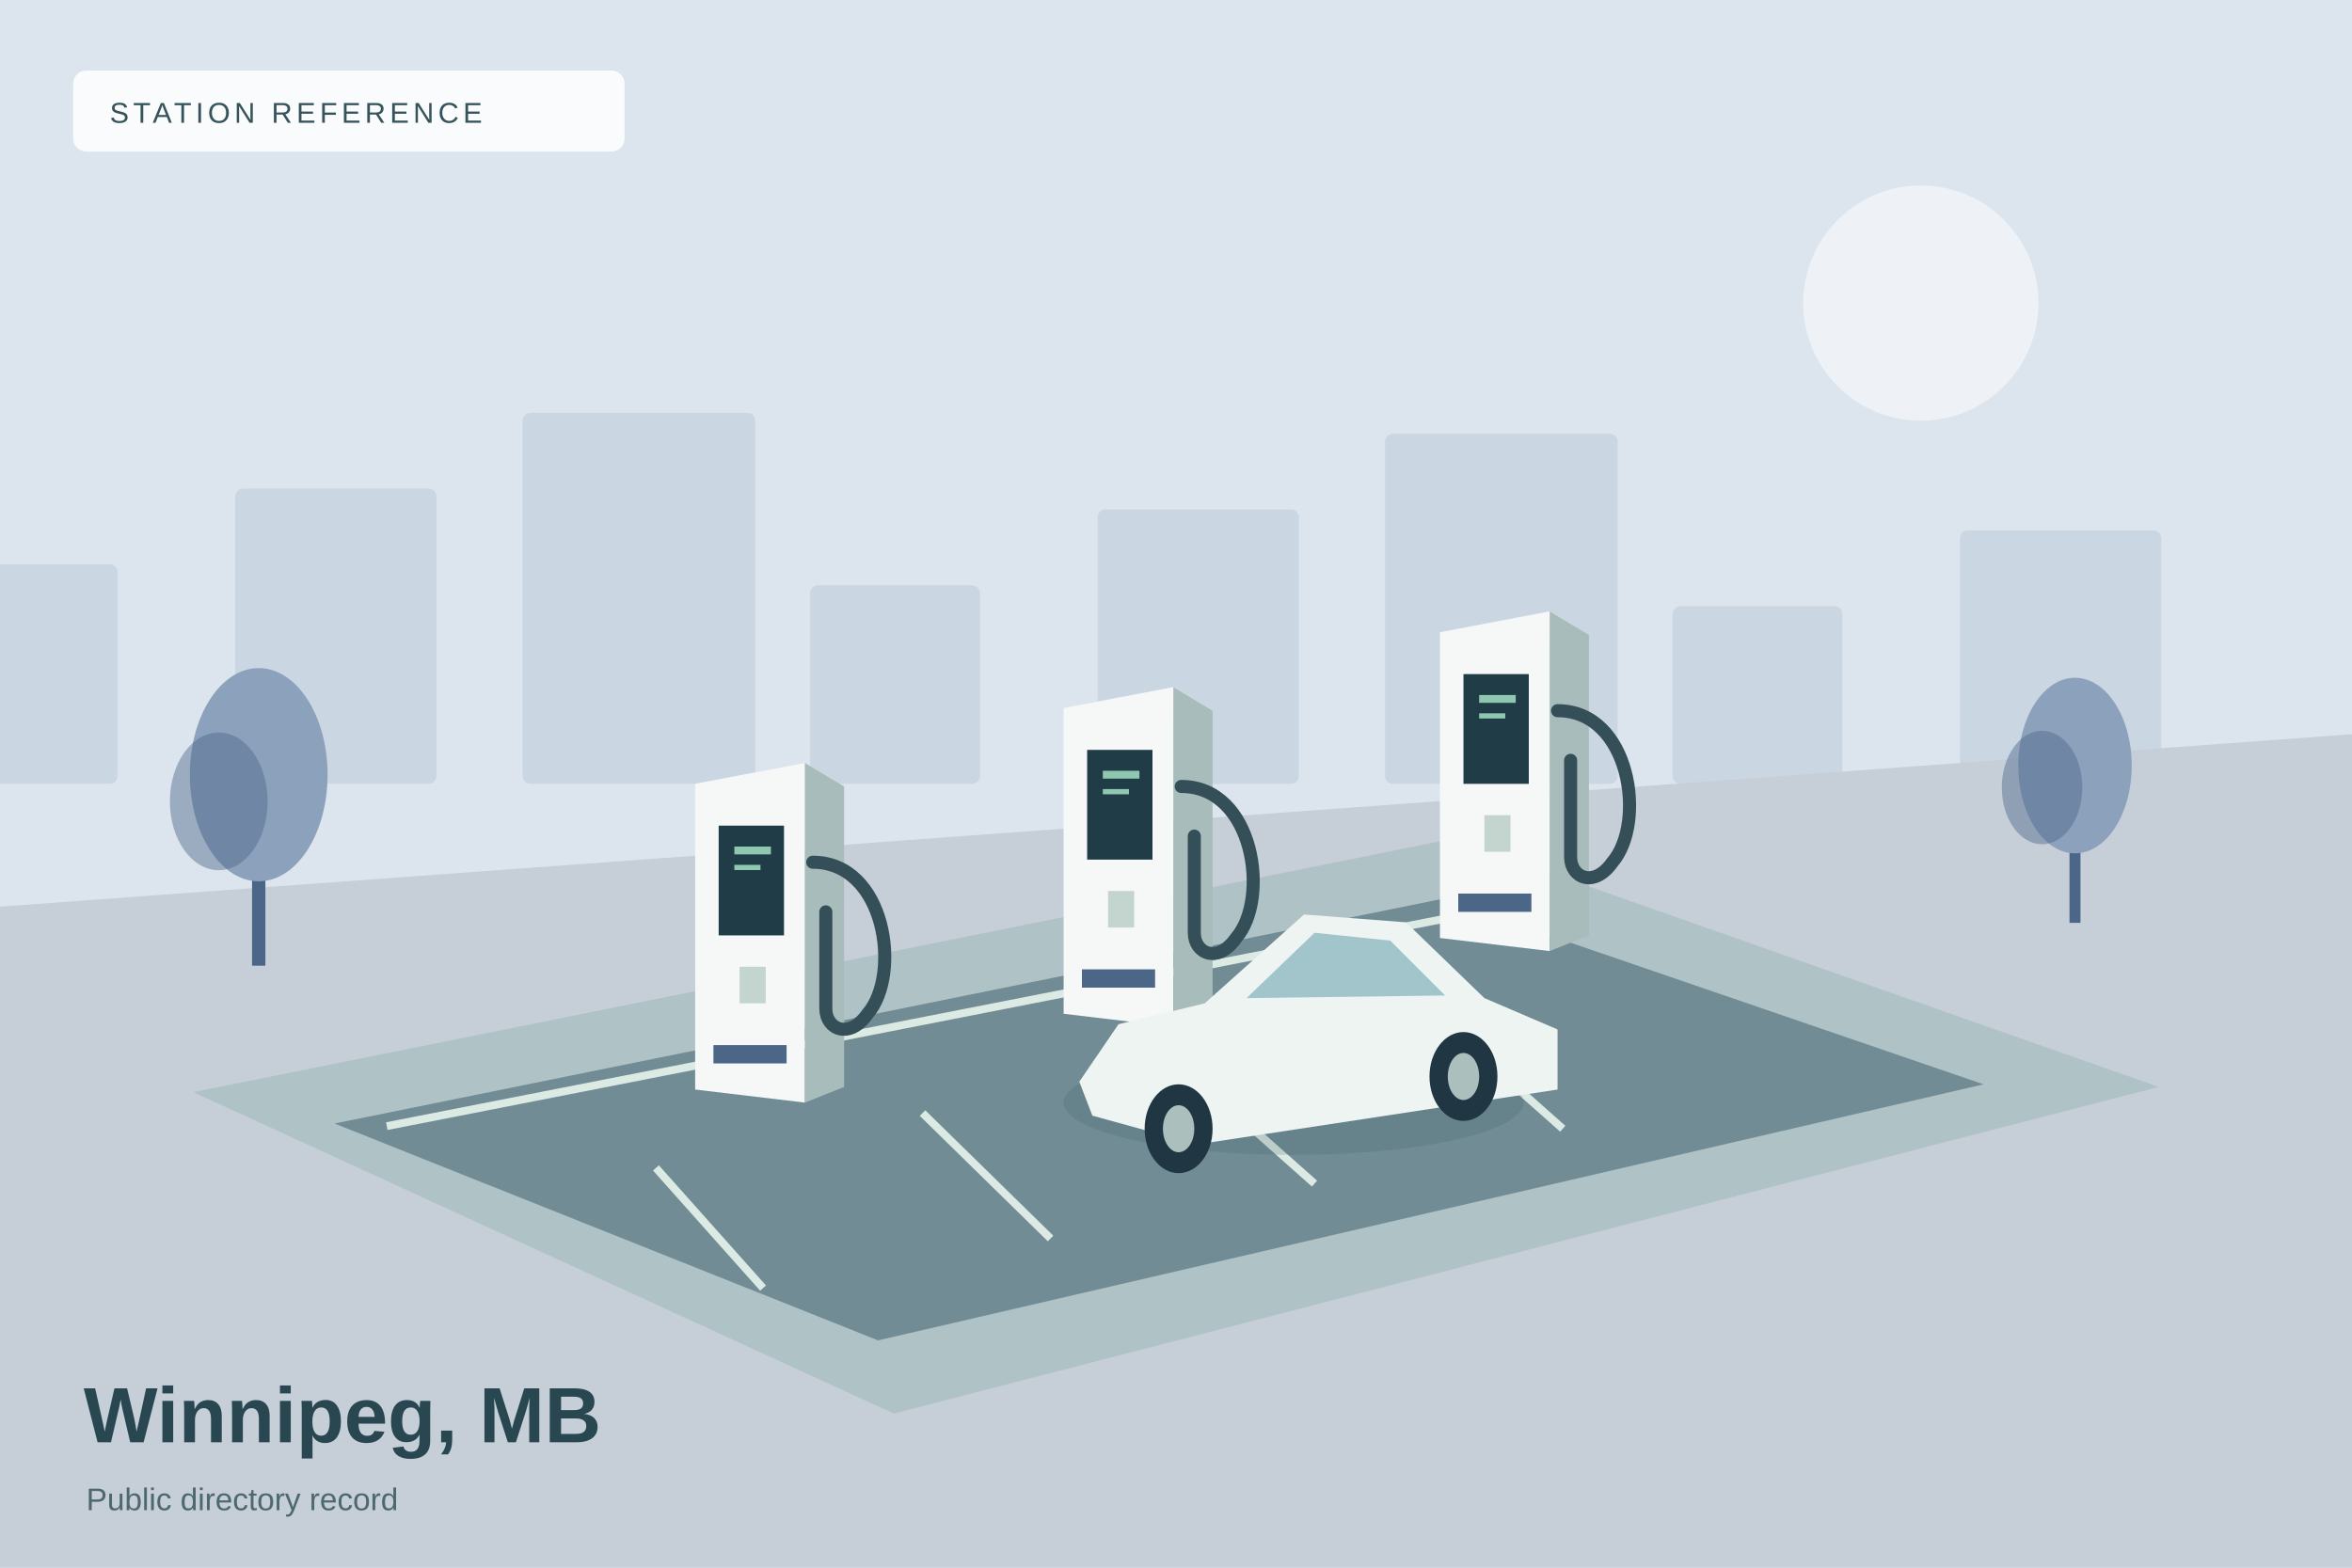
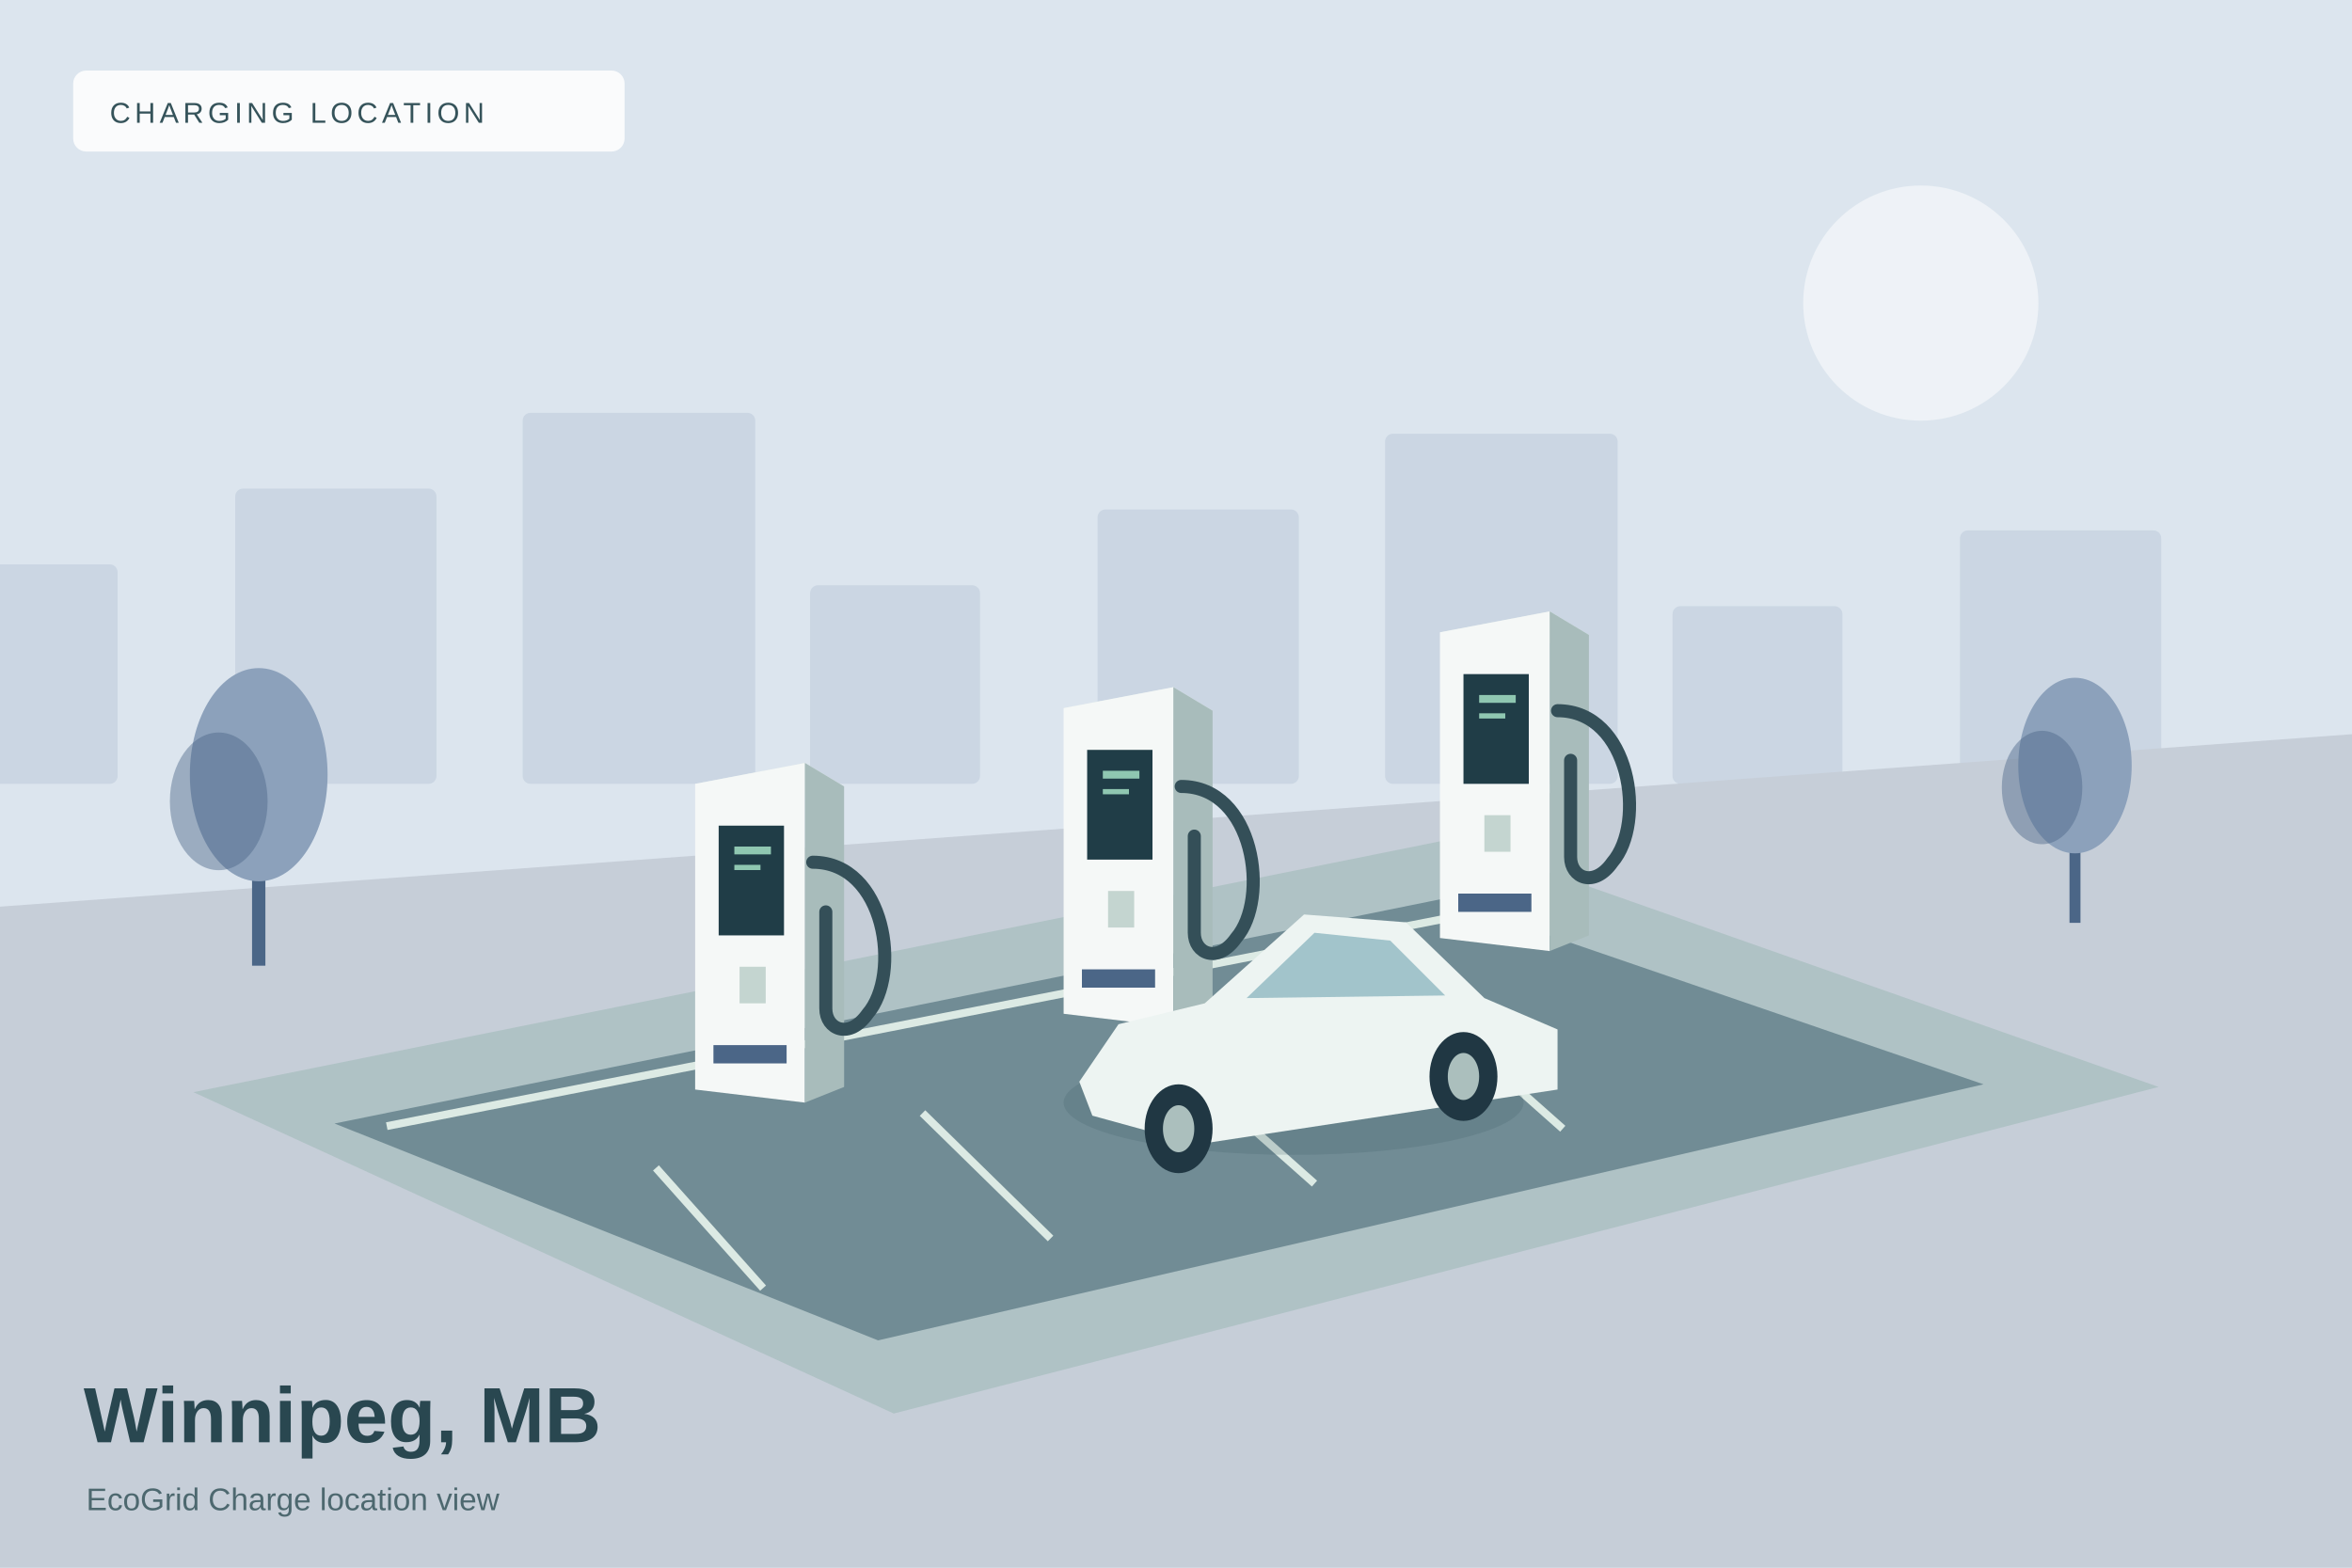
- <svg xmlns="http://www.w3.org/2000/svg" viewBox="0 0 900 600" role="img" aria-label="Station reference for Winnipeg, MB">
+ <svg xmlns="http://www.w3.org/2000/svg" viewBox="0 0 900 600" role="img" aria-label="Charging location in Winnipeg, MB">
  <rect width="900" height="600" fill="#dce5ee" />
  <circle cx="735" cy="116" r="45" fill="#fff" opacity=".5" />
  <rect x="-20" y="216" width="65" height="84" rx="3" fill="#8ca1bb" opacity=".22" />
  <rect x="90" y="187" width="77" height="113" rx="3" fill="#8ca1bb" opacity=".22" />
  <rect x="200" y="158" width="89" height="142" rx="3" fill="#8ca1bb" opacity=".22" />
  <rect x="310" y="224" width="65" height="76" rx="3" fill="#8ca1bb" opacity=".22" />
  <rect x="420" y="195" width="77" height="105" rx="3" fill="#8ca1bb" opacity=".22" />
  <rect x="530" y="166" width="89" height="134" rx="3" fill="#8ca1bb" opacity=".22" />
  <rect x="640" y="232" width="65" height="68" rx="3" fill="#8ca1bb" opacity=".22" />
  <rect x="750" y="203" width="77" height="97" rx="3" fill="#8ca1bb" opacity=".22" />
  <path d="M0 347 900 281v319H0Z" fill="#c6ced8" />
  <path d="m74 418 482-97 270 95-484 125Z" fill="#a9bfc0" opacity=".8" />
  <path d="m128 430 424-86 207 71-423 98z" fill="#718c95" />
  <path d="m148 431 408-80m-305 96 41 46m61-67 49 48m48-68 53 47m42-68 53 47" fill="none" stroke="#e8f4ec" stroke-width="3" opacity=".9" />
  <g transform="translate(99 305) scale(0.85)">
    <path d="M0 0v76" stroke="#4b6687" stroke-width="6" />
    <ellipse cx="0" cy="-10" rx="31" ry="48" fill="#8ca1bb" />
    <ellipse cx="-18" cy="2" rx="22" ry="31" fill="#4b6687" opacity=".45" />
  </g>
  <g transform="translate(794 300) scale(0.7)">
    <path d="M0 0v76" stroke="#4b6687" stroke-width="6" />
    <ellipse cx="0" cy="-10" rx="31" ry="48" fill="#8ca1bb" />
    <ellipse cx="-18" cy="2" rx="22" ry="31" fill="#4b6687" opacity=".45" />
  </g>
  <g transform="translate(266 300)">
    <path d="m0 0 42-8 15 9-42 9z" fill="#dce7e7" />
    <path d="M0 0v117l42 5V-8Z" fill="#f5f8f7" />
    <path d="m42-8 15 9v115l-15 6z" fill="#a8bcbb" />
    <path d="M9 16h25v42H9z" fill="#203d47" />
    <path d="M15 24h14v3H15zm0 7h10v2H15z" fill="#8fc7b1" />
    <path d="M7 100h28v7H7z" fill="#4b6687" />
    <path d="M45 30c28 0 34 43 21 58-7 10-16 6-16-2V49" fill="none" stroke="#344f58" stroke-width="5" stroke-linecap="round" />
    <path d="M17 70h10v14H17z" fill="#c4d5d0" />
  </g>
  <g transform="translate(407 271)">
    <path d="m0 0 42-8 15 9-42 9z" fill="#dce7e7" />
    <path d="M0 0v117l42 5V-8Z" fill="#f5f8f7" />
    <path d="m42-8 15 9v115l-15 6z" fill="#a8bcbb" />
    <path d="M9 16h25v42H9z" fill="#203d47" />
    <path d="M15 24h14v3H15zm0 7h10v2H15z" fill="#8fc7b1" />
    <path d="M7 100h28v7H7z" fill="#4b6687" />
    <path d="M45 30c28 0 34 43 21 58-7 10-16 6-16-2V49" fill="none" stroke="#344f58" stroke-width="5" stroke-linecap="round" />
    <path d="M17 70h10v14H17z" fill="#c4d5d0" />
  </g>
  <g transform="translate(551 242)">
    <path d="m0 0 42-8 15 9-42 9z" fill="#dce7e7" />
    <path d="M0 0v117l42 5V-8Z" fill="#f5f8f7" />
    <path d="m42-8 15 9v115l-15 6z" fill="#a8bcbb" />
    <path d="M9 16h25v42H9z" fill="#203d47" />
    <path d="M15 24h14v3H15zm0 7h10v2H15z" fill="#8fc7b1" />
    <path d="M7 100h28v7H7z" fill="#4b6687" />
    <path d="M45 30c28 0 34 43 21 58-7 10-16 6-16-2V49" fill="none" stroke="#344f58" stroke-width="5" stroke-linecap="round" />
    <path d="M17 70h10v14H17z" fill="#c4d5d0" />
  </g>
  <g transform="translate(495 412)">
    <ellipse cx="0" cy="10" rx="88" ry="20" fill="#3b5963" opacity=".2" />
    <path d="m-82 2 15-22 33-8 38-34 39 3 30 29 28 12v23l-138 21-40-11z" fill="#edf4f2" />
    <path d="m-18-30 26-25 29 3 21 21z" fill="#a2c4cb" />
    <ellipse cx="-44" cy="20" rx="13" ry="17" fill="#203743" />
    <ellipse cx="65" cy="0" rx="13" ry="17" fill="#203743" />
    <ellipse cx="-44" cy="20" rx="6" ry="9" fill="#abbfbd" />
    <ellipse cx="65" cy="0" rx="6" ry="9" fill="#abbfbd" />
  </g>
  <rect x="28" y="27" width="211" height="31" rx="5" fill="#fff" opacity=".85" />
-   <text x="42" y="47" fill="#35535a" font-size="11" font-family="Arial,sans-serif" letter-spacing="1.6">STATION REFERENCE</text>
+   <text x="42" y="47" fill="#35535a" font-size="11" font-family="Arial,sans-serif" letter-spacing="1.6">CHARGING LOCATION</text>
  <text x="32" y="552" fill="#294750" font-size="30" font-family="Arial,sans-serif" font-weight="600">Winnipeg, MB</text>
-   <text x="33" y="578" fill="#4d686f" font-size="12" font-family="Arial,sans-serif">Public directory record</text>
+   <text x="33" y="578" fill="#4d686f" font-size="12" font-family="Arial,sans-serif">EcoGrid Charge location view</text>
</svg>
